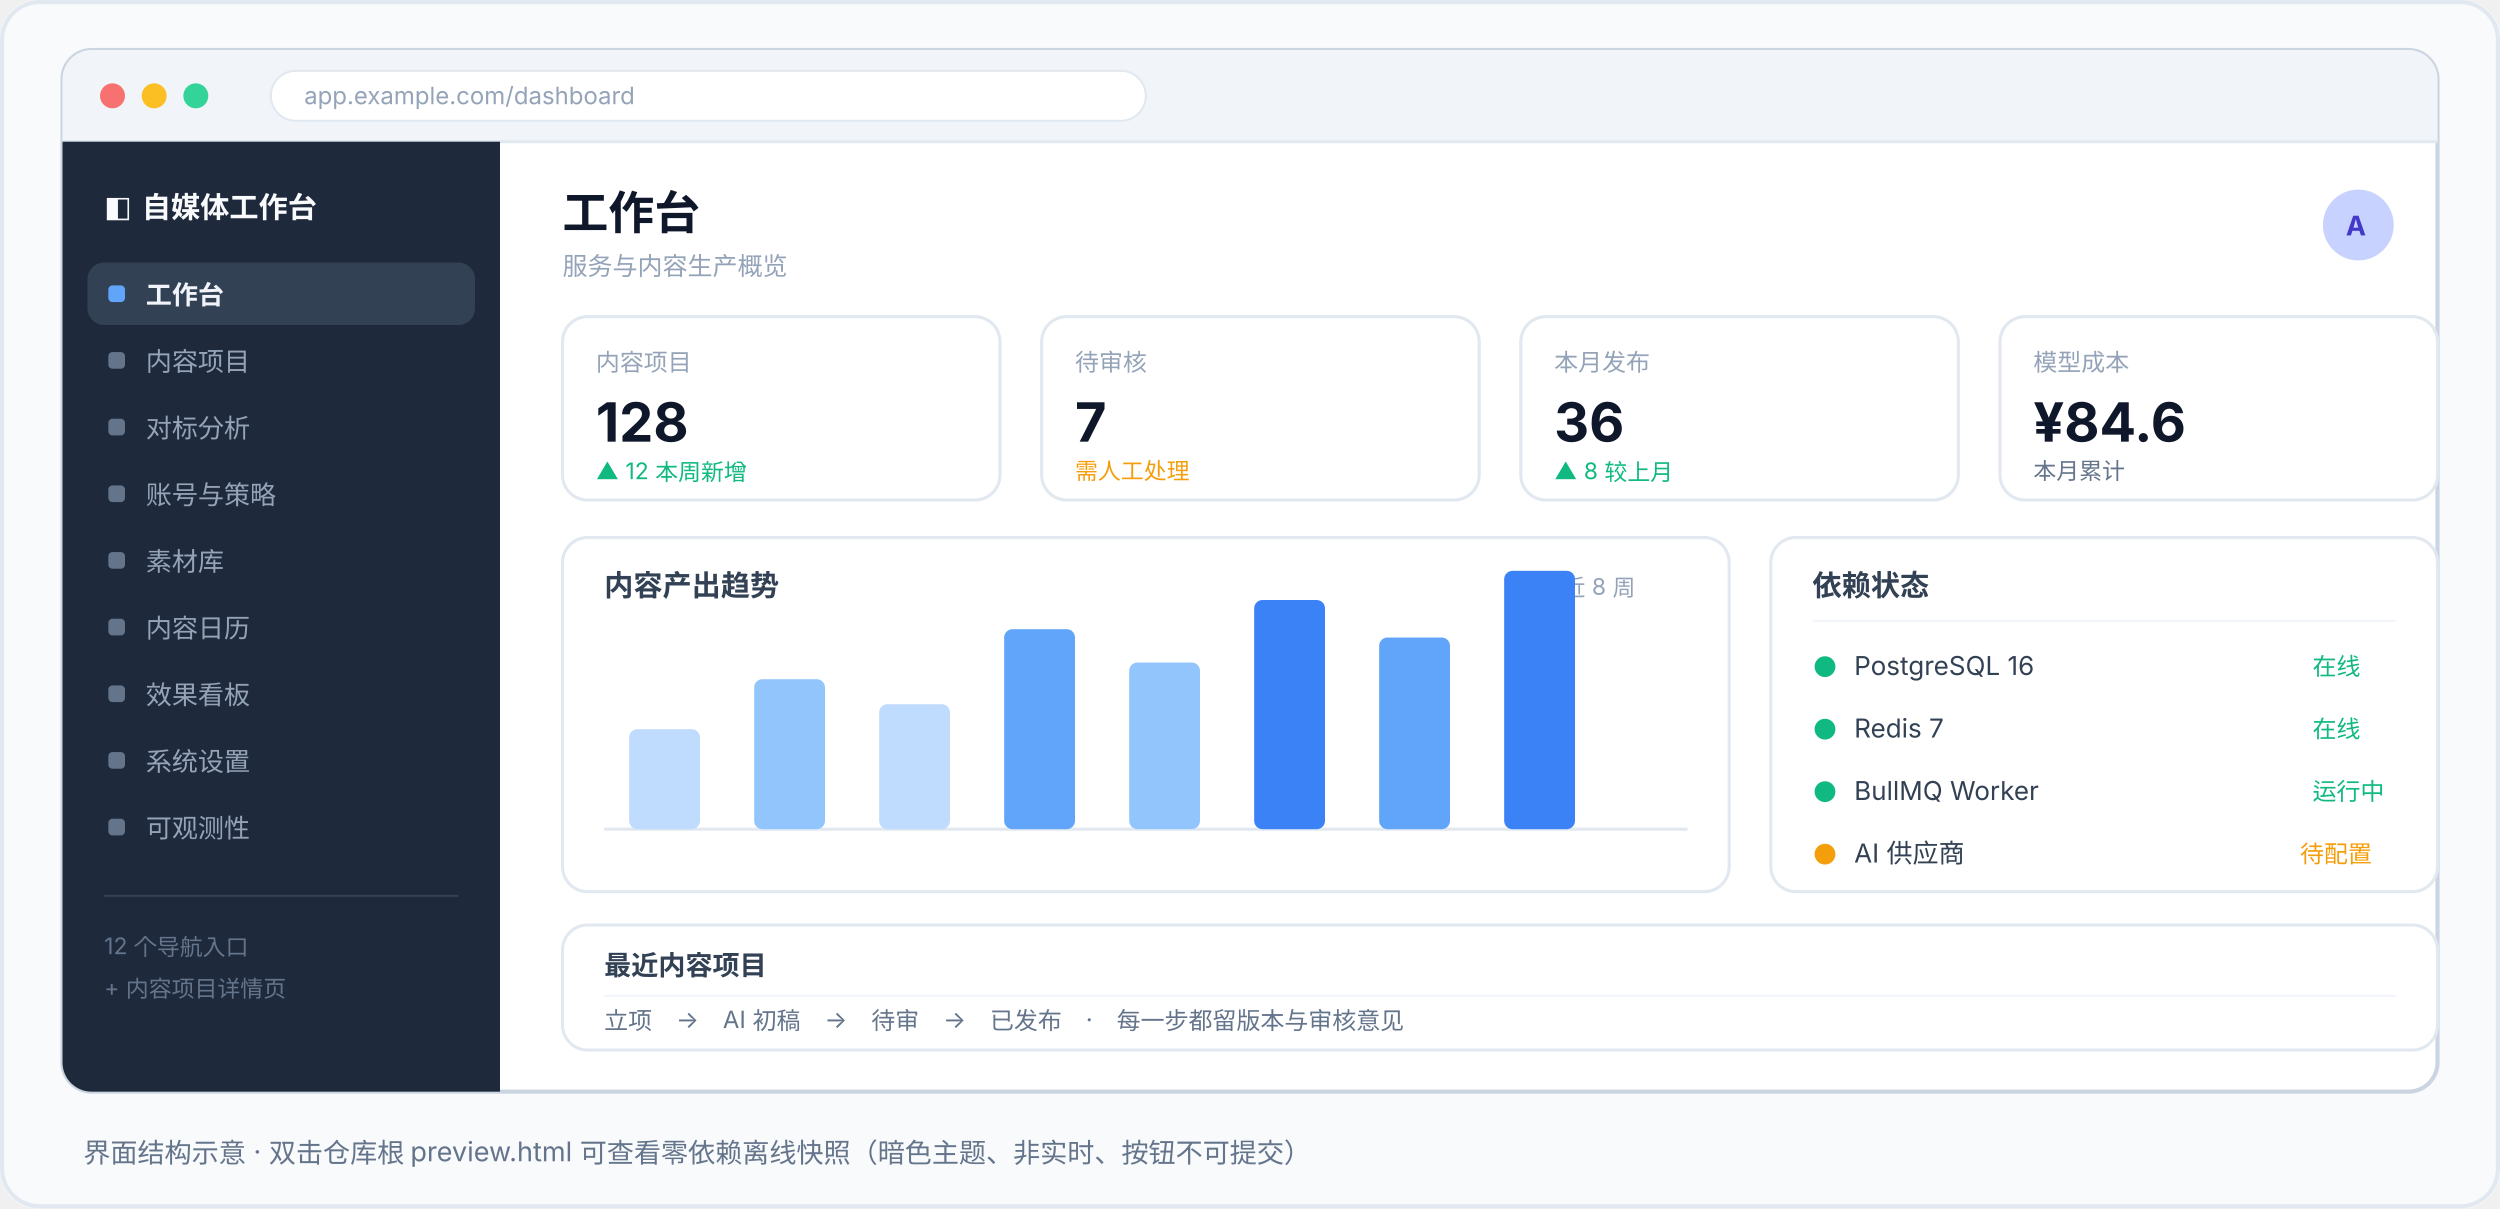
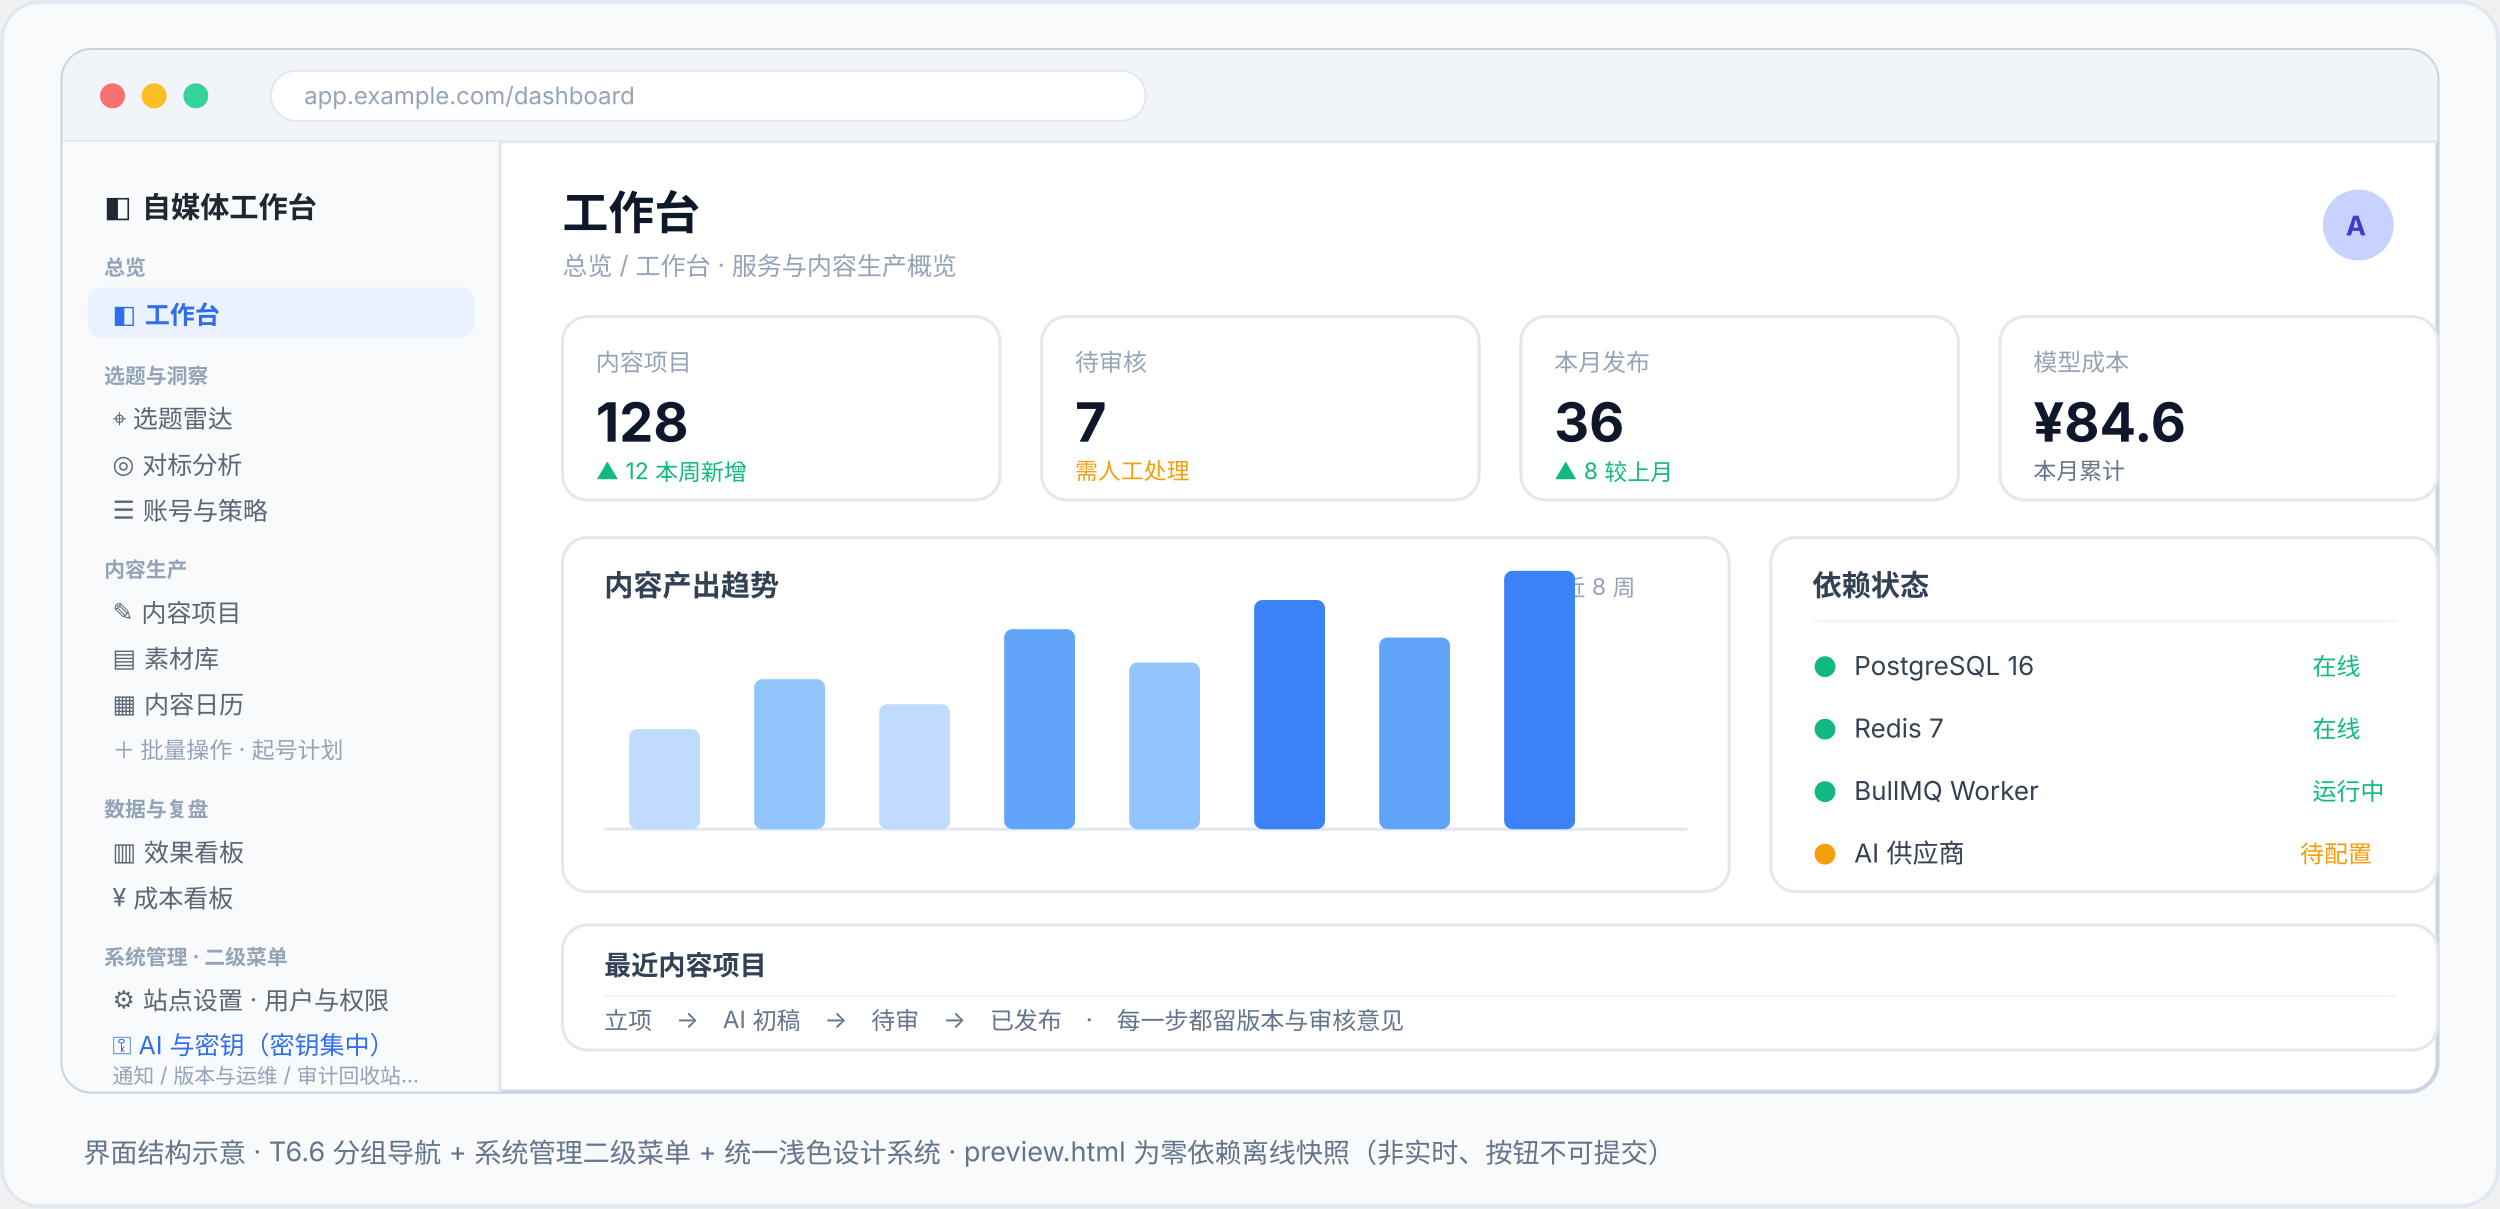
<svg xmlns="http://www.w3.org/2000/svg" viewBox="0 0 1200 580" width="1200" height="580" role="img" aria-label="工作台界面结构示意：侧栏导航、KPI 卡片、产出趋势图与依赖健康状态">
  <defs>
    <clipPath id="win">
      <rect x="30" y="24" width="1140" height="500" rx="14" />
    </clipPath>
  </defs>
  <g font-family="-apple-system, BlinkMacSystemFont, Segoe UI, PingFang SC, Microsoft YaHei, sans-serif">
    <rect width="1200" height="580" rx="18" fill="#f8fafc" />
    <rect x="1" y="1" width="1198" height="578" rx="18" fill="none" stroke="#e2e8f0" stroke-width="2" />
    <rect x="30" y="24" width="1140" height="500" rx="14" fill="#ffffff" stroke="#cbd5e1" stroke-width="2" />
    <g clip-path="url(#win)">
      <rect x="30" y="24" width="1140" height="44" fill="#f1f5f9" />
      <line x1="30" y1="68" x2="1170" y2="68" stroke="#e2e8f0" stroke-width="1.5" />
      <circle cx="54" cy="46" r="6" fill="#f87171" />
      <circle cx="74" cy="46" r="6" fill="#fbbf24" />
      <circle cx="94" cy="46" r="6" fill="#34d399" />
      <rect x="130" y="34" width="420" height="24" rx="12" fill="#ffffff" stroke="#e2e8f0" />
      <text x="146" y="50" font-size="11.5" fill="#94a3b8">app.example.com/dashboard</text>
-       <rect x="30" y="68" width="210" height="456" fill="#1e293b" />
-       <text x="50" y="104" font-size="14" font-weight="700" fill="#f8fafc">◧ 自媒体工作台</text>
-       <rect x="42" y="126" width="186" height="30" rx="8" fill="#334155" />
-       <rect x="52" y="137" width="8" height="8" rx="2" fill="#60a5fa" />
-       <text x="70" y="146" font-size="12.5" font-weight="600" fill="#f1f5f9">工作台</text>
-       <rect x="52" y="169" width="8" height="8" rx="2" fill="#64748b" />
-       <text x="70" y="178" font-size="12.5" fill="#94a3b8">内容项目</text>
-       <rect x="52" y="201" width="8" height="8" rx="2" fill="#64748b" />
-       <text x="70" y="210" font-size="12.5" fill="#94a3b8">对标分析</text>
-       <rect x="52" y="233" width="8" height="8" rx="2" fill="#64748b" />
-       <text x="70" y="242" font-size="12.5" fill="#94a3b8">账号与策略</text>
-       <rect x="52" y="265" width="8" height="8" rx="2" fill="#64748b" />
-       <text x="70" y="274" font-size="12.5" fill="#94a3b8">素材库</text>
-       <rect x="52" y="297" width="8" height="8" rx="2" fill="#64748b" />
-       <text x="70" y="306" font-size="12.5" fill="#94a3b8">内容日历</text>
-       <rect x="52" y="329" width="8" height="8" rx="2" fill="#64748b" />
-       <text x="70" y="338" font-size="12.5" fill="#94a3b8">效果看板</text>
-       <rect x="52" y="361" width="8" height="8" rx="2" fill="#64748b" />
-       <text x="70" y="370" font-size="12.5" fill="#94a3b8">系统设置</text>
-       <rect x="52" y="393" width="8" height="8" rx="2" fill="#64748b" />
-       <text x="70" y="402" font-size="12.5" fill="#94a3b8">可观测性</text>
-       <line x1="50" y1="430" x2="220" y2="430" stroke="#334155" />
-       <text x="50" y="458" font-size="11" fill="#64748b">12 个导航入口</text>
-       <text x="50" y="478" font-size="11" fill="#64748b">+ 内容项目详情页</text>
+       <rect x="30" y="68" width="210" height="456" fill="#f8fafc" />
+       <line x1="240" y1="68" x2="240" y2="524" stroke="#e2e8f0" stroke-width="1.5" />
+       <text x="50" y="104" font-size="14" font-weight="700" fill="#1f2733">◧ 自媒体工作台</text>
+       <text x="50" y="132" font-size="10" font-weight="700" fill="#94a3b8">总览</text>
+       <rect x="42" y="138" width="186" height="24" rx="7" fill="#eaf1ff" />
+       <text x="54" y="155" font-size="12" font-weight="600" fill="#2f6fed">◧  工作台</text>
+       <text x="50" y="184" font-size="10" font-weight="700" fill="#94a3b8">选题与洞察</text>
+       <text x="54" y="205" font-size="12" fill="#5b6675">⌖  选题雷达</text>
+       <text x="54" y="227" font-size="12" fill="#5b6675">◎  对标分析</text>
+       <text x="54" y="249" font-size="12" fill="#5b6675">☰  账号与策略</text>
+       <text x="50" y="277" font-size="10" font-weight="700" fill="#94a3b8">内容生产</text>
+       <text x="54" y="298" font-size="12" fill="#5b6675">✎  内容项目</text>
+       <text x="54" y="320" font-size="12" fill="#5b6675">▤  素材库</text>
+       <text x="54" y="342" font-size="12" fill="#5b6675">▦  内容日历</text>
+       <text x="54" y="364" font-size="11" fill="#94a3b8">＋ 批量操作 · 起号计划</text>
+       <text x="50" y="392" font-size="10" font-weight="700" fill="#94a3b8">数据与复盘</text>
+       <text x="54" y="413" font-size="12" fill="#5b6675">▥  效果看板</text>
+       <text x="54" y="435" font-size="12" fill="#5b6675">¥  成本看板</text>
+       <text x="50" y="463" font-size="10" font-weight="700" fill="#94a3b8">系统管理 · 二级菜单</text>
+       <text x="54" y="484" font-size="12" fill="#5b6675">⚙  站点设置 · 用户与权限</text>
+       <text x="54" y="506" font-size="12" fill="#2f6fed">⚿  AI 与密钥（密钥集中）</text>
+       <text x="54" y="520" font-size="10" fill="#94a3b8">通知 / 版本与运维 / 审计回收站…</text>
    </g>
    <text x="270" y="110" font-size="22" font-weight="700" fill="#0f172a">工作台</text>
-     <text x="270" y="132" font-size="12" fill="#94a3b8">服务与内容生产概览</text>
+     <text x="270" y="132" font-size="12" fill="#94a3b8">总览 / 工作台 · 服务与内容生产概览</text>
    <circle cx="1132" cy="108" r="17" fill="#c7d2fe" />
    <text x="1126" y="113" font-size="13" font-weight="700" fill="#4338ca">A</text>
    <rect x="270" y="152" width="210" height="88" rx="12" fill="#ffffff" stroke="#e2e8f0" stroke-width="1.5" />
    <text x="286" y="178" font-size="11.5" fill="#94a3b8">内容项目</text>
    <text x="286" y="212" font-size="26" font-weight="700" fill="#0f172a">128</text>
    <text x="286" y="230" font-size="11" fill="#10b981">▲ 12 本周新增</text>
    <rect x="500" y="152" width="210" height="88" rx="12" fill="#ffffff" stroke="#e2e8f0" stroke-width="1.5" />
    <text x="516" y="178" font-size="11.5" fill="#94a3b8">待审核</text>
    <text x="516" y="212" font-size="26" font-weight="700" fill="#0f172a">7</text>
    <text x="516" y="230" font-size="11" fill="#f59e0b">需人工处理</text>
    <rect x="730" y="152" width="210" height="88" rx="12" fill="#ffffff" stroke="#e2e8f0" stroke-width="1.5" />
    <text x="746" y="178" font-size="11.5" fill="#94a3b8">本月发布</text>
    <text x="746" y="212" font-size="26" font-weight="700" fill="#0f172a">36</text>
    <text x="746" y="230" font-size="11" fill="#10b981">▲ 8 较上月</text>
    <rect x="960" y="152" width="210" height="88" rx="12" fill="#ffffff" stroke="#e2e8f0" stroke-width="1.5" />
    <text x="976" y="178" font-size="11.5" fill="#94a3b8">模型成本</text>
    <text x="976" y="212" font-size="26" font-weight="700" fill="#0f172a">¥84.6</text>
    <text x="976" y="230" font-size="11" fill="#64748b">本月累计</text>
    <rect x="270" y="258" width="560" height="170" rx="12" fill="#ffffff" stroke="#e2e8f0" stroke-width="1.5" />
    <text x="290" y="286" font-size="14" font-weight="700" fill="#334155">内容产出趋势</text>
    <text x="750" y="286" font-size="11" fill="#94a3b8">近 8 周</text>
    <line x1="290" y1="398" x2="810" y2="398" stroke="#e2e8f0" stroke-width="1.5" />
    <rect x="302" y="350" width="34" height="48" rx="4" fill="#bfdbfe" />
    <rect x="362" y="326" width="34" height="72" rx="4" fill="#93c5fd" />
    <rect x="422" y="338" width="34" height="60" rx="4" fill="#bfdbfe" />
    <rect x="482" y="302" width="34" height="96" rx="4" fill="#60a5fa" />
    <rect x="542" y="318" width="34" height="80" rx="4" fill="#93c5fd" />
    <rect x="602" y="288" width="34" height="110" rx="4" fill="#3b82f6" />
    <rect x="662" y="306" width="34" height="92" rx="4" fill="#60a5fa" />
    <rect x="722" y="274" width="34" height="124" rx="4" fill="#3b82f6" />
    <rect x="850" y="258" width="320" height="170" rx="12" fill="#ffffff" stroke="#e2e8f0" stroke-width="1.5" />
    <text x="870" y="286" font-size="14" font-weight="700" fill="#334155">依赖状态</text>
    <line x1="870" y1="298" x2="1150" y2="298" stroke="#f1f5f9" />
    <circle cx="876" cy="320" r="5" fill="#10b981" />
    <text x="890" y="324" font-size="12.5" fill="#334155">PostgreSQL 16</text>
    <text x="1110" y="324" font-size="11.5" fill="#10b981">在线</text>
    <circle cx="876" cy="350" r="5" fill="#10b981" />
    <text x="890" y="354" font-size="12.5" fill="#334155">Redis 7</text>
    <text x="1110" y="354" font-size="11.5" fill="#10b981">在线</text>
    <circle cx="876" cy="380" r="5" fill="#10b981" />
    <text x="890" y="384" font-size="12.5" fill="#334155">BullMQ Worker</text>
    <text x="1110" y="384" font-size="11.5" fill="#10b981">运行中</text>
    <circle cx="876" cy="410" r="5" fill="#f59e0b" />
    <text x="890" y="414" font-size="12.5" fill="#334155">AI 供应商</text>
    <text x="1104" y="414" font-size="11.5" fill="#f59e0b">待配置</text>
    <rect x="270" y="444" width="900" height="60" rx="12" fill="#ffffff" stroke="#e2e8f0" stroke-width="1.5" />
    <text x="290" y="468" font-size="13" font-weight="700" fill="#334155">最近内容项目</text>
    <line x1="290" y1="478" x2="1150" y2="478" stroke="#f1f5f9" />
    <text x="290" y="494" font-size="11.5" fill="#64748b">立项　→　AI 初稿　→　待审　→　已发布　·　每一步都留版本与审核意见</text>
-     <text x="40" y="558" font-size="13" fill="#64748b">界面结构示意 · 双击仓库根 preview.html 可查看零依赖离线快照（暗色主题、非实时、按钮不可提交）</text>
+     <text x="40" y="558" font-size="13" fill="#64748b">界面结构示意 · T6.6 分组导航 + 系统管理二级菜单 + 统一浅色设计系统 · preview.html 为零依赖离线快照（非实时、按钮不可提交）</text>
  </g>
</svg>
